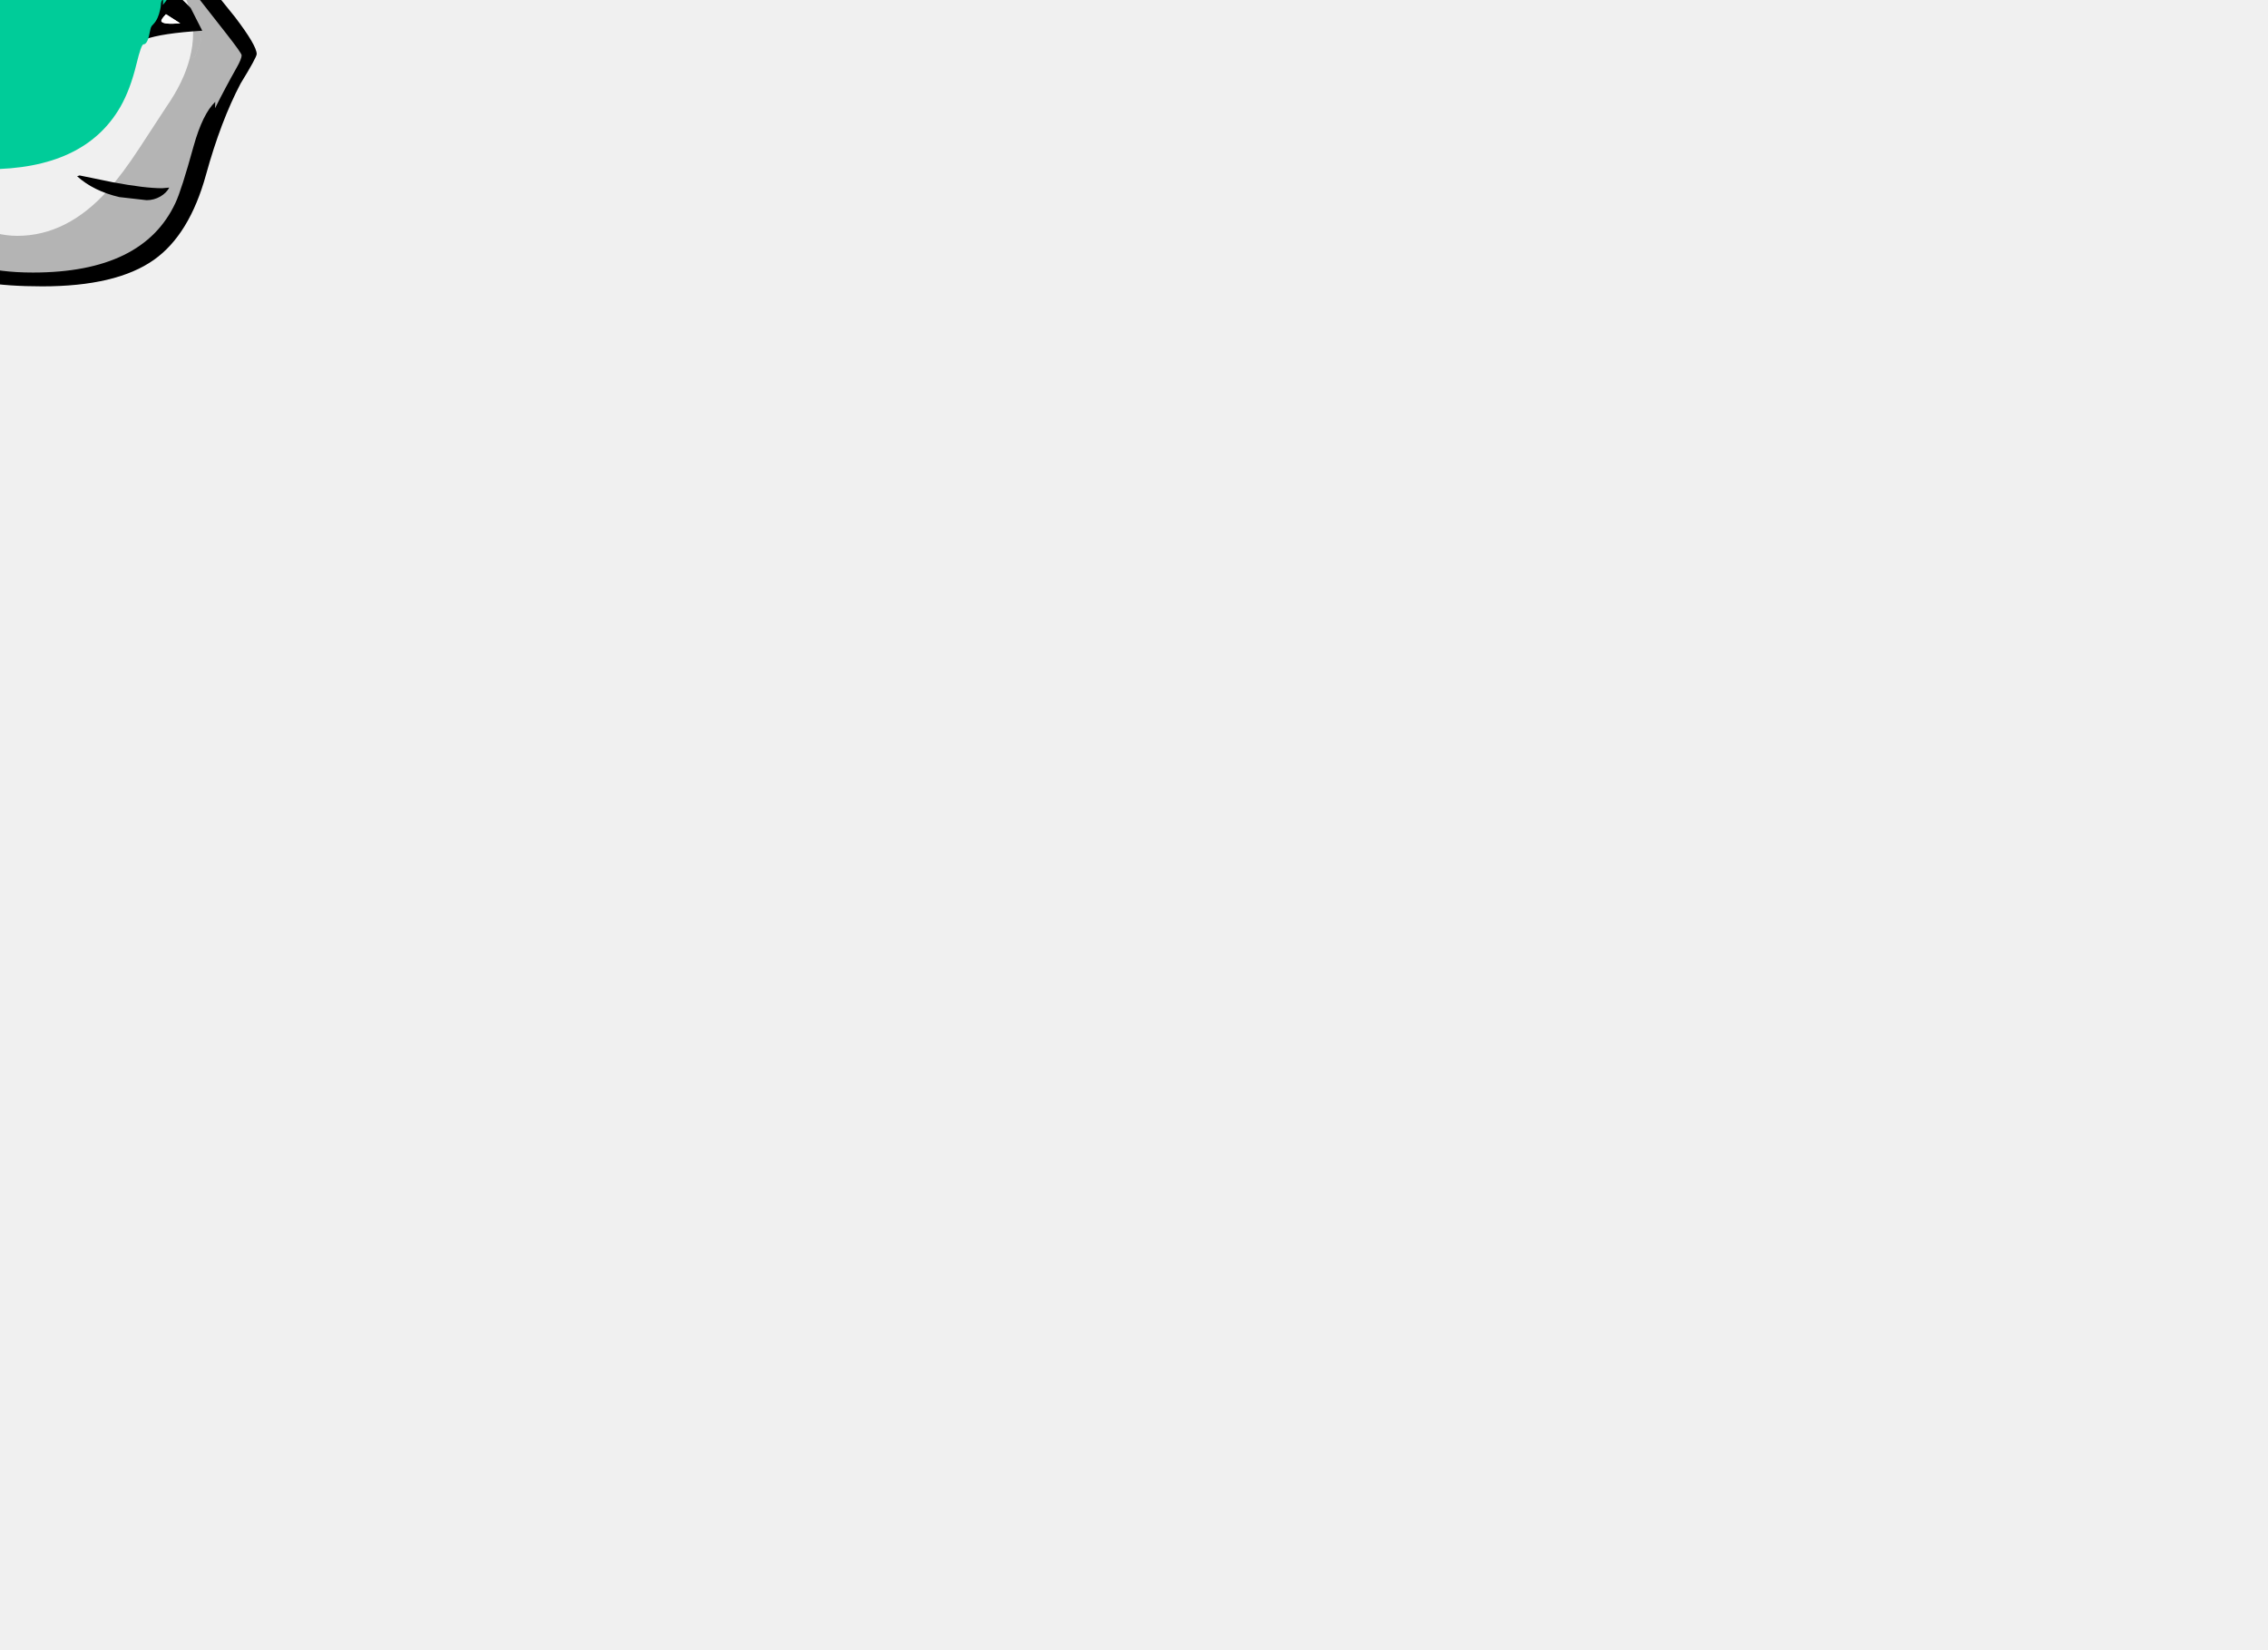
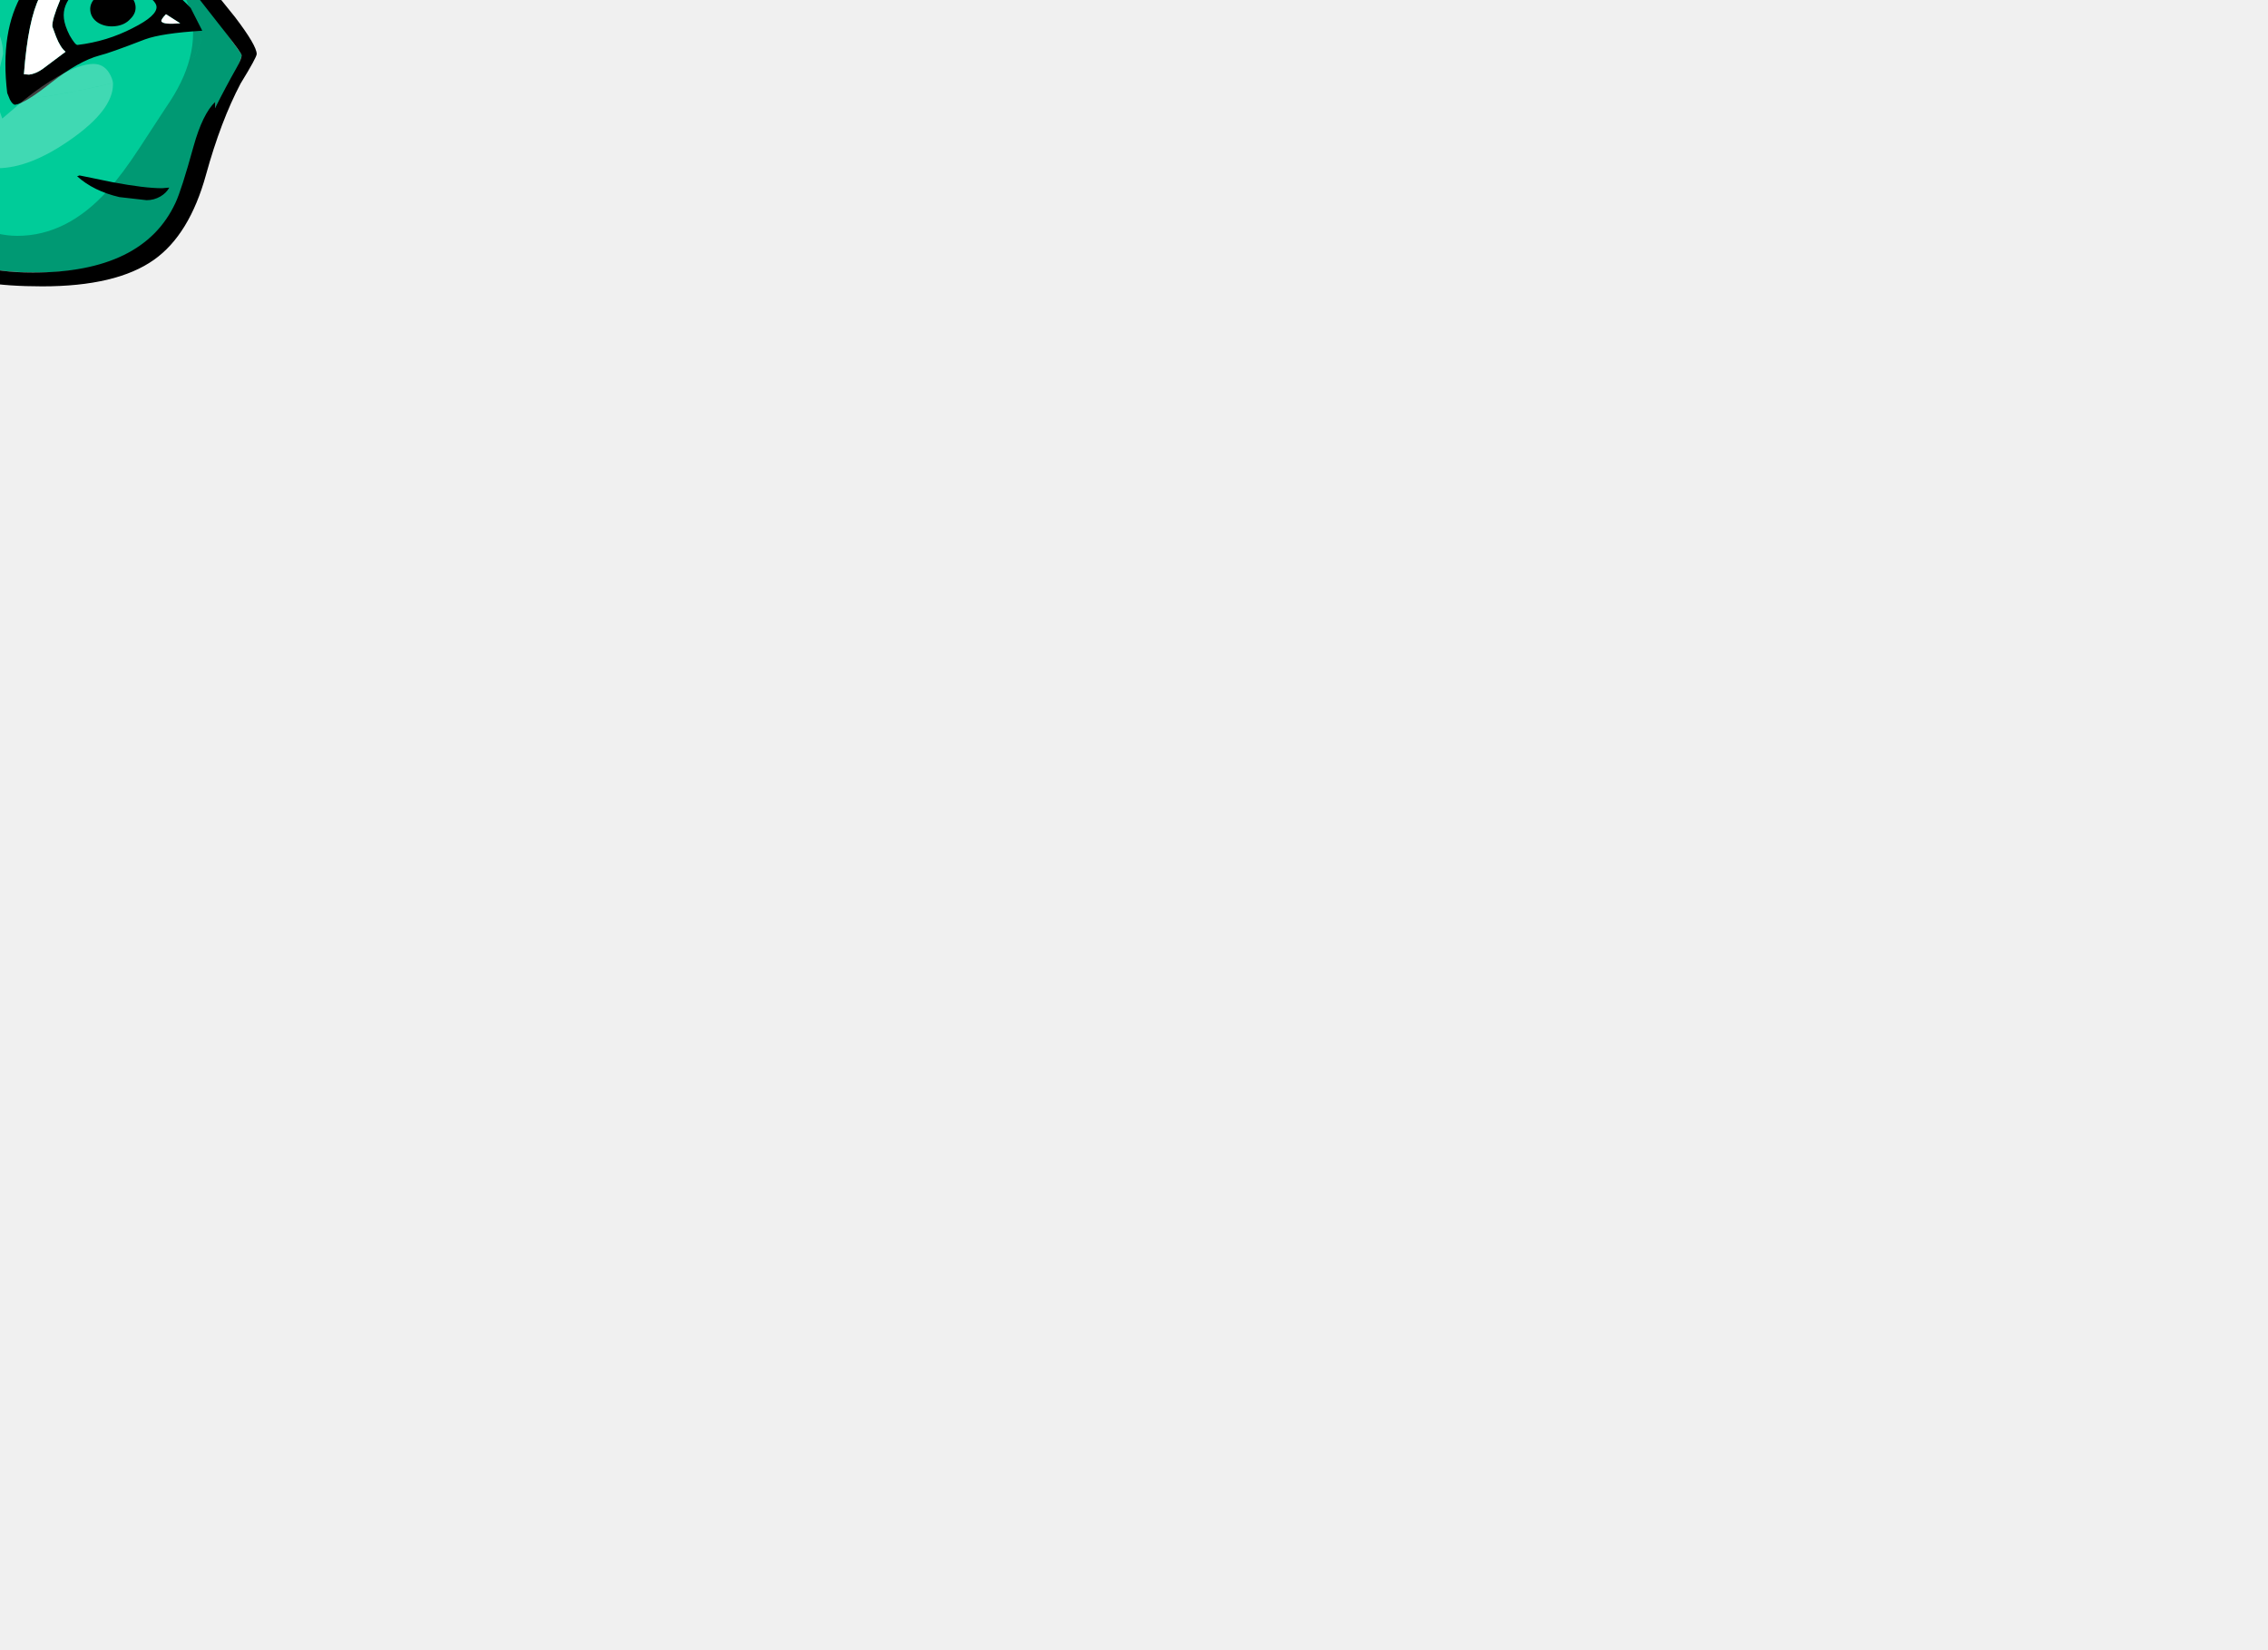
<svg xmlns="http://www.w3.org/2000/svg" xmlns:xlink="http://www.w3.org/1999/xlink" version="1.1" preserveAspectRatio="none" x="0px" y="0px" width="550px" height="400px" viewBox="0 0 550 400">
  <defs>
+     <g id="Parts_Heads_headColorMC_7_Layer1_0_FILL">
+       <path fill="#00CC99" stroke="none" d=" M 55.4 22.8 Q 51 21.5 50.25 24.65 49.15 29.3 47.55 32.05 41.95 41.55 21.35 49.35 25.7 51.5 29.45 53.55 31.55 54.55 37.25 54.7 42.95 54.85 48.45 50.9 53.9 46.9 55.4 22.8 M 117.25 84.35 Q 111.55 76.75 109.95 72.95 108.3 69.1 103.9 62.85 99.5 56.6 94.35 53.2 84.8 45.65 73.7 45.65 57.65 45.65 45.95 54.55 33.8 63.8 30.9 79.55 L 31.75 79.35 30.35 84.5 Q 29.35 87.75 29.35 88.65 29.35 92.5 30.1 95.05 L 32.3 102.15 30.95 101.4 Q 34.2 111.4 39.4 121.5 44.55 131.55 47.4 135.25 50.2 138.9 55.5 140.85 61.1 142.95 72.3 142.95 95.9 142.95 104.6 127.8 107 123.6 108.5 117.4 109.65 112.65 110.2 112.65 111.15 112.65 111.65 110.05 112.5 105.8 114.95 101.55 L 114.9 103.1 Q 117.2 100.4 119.5 95.25 121.35 90.95 121.35 90.1 L 117.25 84.35 Z" />
+     </g>
+     <g id="Parts_Heads_headColorMC2_7_Layer3_0_FILL">
+       <path fill="#00CC99" stroke="none" d=" M 88.25 69.6 Q 84.55 68.25 81.15 71.85 77.7 75.4 77.55 78.2 77.45 80.95 77.75 81.9 L 78.4 84.15 Q 79.35 87.15 80.3 87.4 80.75 88.3 89.35 87.45 97.9 86.55 98.4 85.2 98.85 83.8 100 82.65 101.1 81.5 101.6 79.15 102.8 73.7 97.35 72.3 91.9 70.9 88.25 69.6 Z" />
+     </g>
    <g id="Graphics_Symbol_818_0_Layer4_0_FILL">
      <path fill="#000000" stroke="none" d=" M 119.75 81 L 104.4 61.95 Q 93.2 41.75 67.1 41.75 65.15 41.75 60.4 42.9 L 54.85 44.35 53.9 44.55 Q 57.3 37.75 57.3 28.15 57.3 26.75 55.4 17.6 51.45 20.85 48.1 29.1 46.1 34 43.7 36.45 42.35 34 29.55 22.15 L 28.85 21.5 25.75 17.7 28 20.7 Q 13.4 7.1 10.85 3.75 3.15 -6.3 2.5 -12.75 1.9 -21.85 -1 -26.3 -2.1 -28.05 -2.95 -27.8 -3.8 -27.5 -3.8 -25.1 -3.8 -23.55 -0.8 -9.3 0.3 -3.55 8.5 6.75 15.65 15.7 35.2 33.1 36.6 36.7 36.6 39.5 36.6 41.05 15.95 46.45 15.8 46.45 14.2 45.65 12.35 44.7 11.3 44.35 L 10.75 45 Q 20.05 53.45 24.25 55.85 27.4 57.65 31.35 57.65 L 34.95 57.05 38.2 56 39.1 55.6 31 71.3 Q 23.95 86 23.95 92.2 L 30.05 103.8 Q 36.65 117.35 39.25 127.5 42.05 138.45 49.4 142.45 56.5 146.3 73 146.3 91 146.3 100.1 139.85 108.7 133.75 112.7 119.25 116.3 106.2 121.1 97.1 125 90.75 125 89.95 125 87.9 119.75 81 M 121.35 90.25 Q 121.35 91.1 120.2 93.15 117.4 98.1 114.9 103.1 L 114.95 101.55 Q 111.9 104.45 109.7 112.3 106.75 123 105.3 126.05 97.45 142.95 70.75 142.95 54.4 142.95 48.45 136.05 46.05 133.3 43.2 127.3 L 37.2 114.9 Q 34.8 110.3 32.15 101.7 29.35 92.65 29.35 88.65 L 29.95 86.1 31.75 79.35 30.9 79.55 Q 35.45 62.5 47.45 53.7 58.35 45.65 73.7 45.65 86.25 45.65 94.9 54.15 100.6 59.8 102.2 65.3 L 117.55 84.9 Q 121.35 89.75 121.35 90.25 M 53.8 25.3 L 53.95 28.1 Q 53.95 40.6 48.95 47.5 43.85 54.55 34.25 54.55 32.8 54.55 30.05 53.45 27.35 52.35 21.35 49.35 L 32.15 46.75 Q 37.1 45.4 40.1 43.3 46.85 38.65 52.4 22.65 53.45 23.5 53.8 25.3 M 103.8 122.35 L 102.05 122.5 Q 97.85 122.5 90.1 121.05 L 82.05 119.4 81.45 119.6 Q 85.45 123.2 91.7 124.65 L 98.3 125.4 Q 100.1 125.4 101.65 124.5 103.1 123.65 103.8 122.35 M 86.9 90.3 Q 89.25 89.75 97.9 86.4 102 84.9 111.8 84.3 L 109 78.8 Q 105.2 74.7 100.1 71.8 90.45 66 77.45 67.5 72.55 68.15 68.3 75.05 62.7 84.4 64.5 99.4 L 65.15 101 Q 65.85 102.3 66.45 102.25 68.85 101.9 75.15 96.9 81.85 91.65 86.9 90.3 M 100.7 78.4 Q 100.95 80.65 94.95 83.65 88.7 86.9 81.55 87.75 81 87.8 79.65 85.45 78.45 83.1 78.25 81.35 77.85 78.05 80.65 75.2 83.1 72.85 85.45 72.6 91.8 71.8 96.8 74.7 100.55 76.9 100.7 78.4 M 106.45 82.5 Q 102.4 82.85 101.9 82.05 101.7 81.65 103 80.3 L 106.45 82.5 M 75.45 83.3 L 76.35 85.75 Q 77.4 88.4 78.65 89.4 L 73.05 93.6 Q 71.4 94.75 69.8 94.95 L 68.55 94.85 Q 69.55 81.7 72.35 76.15 75 71 79.55 72 L 77.35 76.8 Q 75.3 81.7 75.45 83.3 M 94.35 81.45 Q 95.85 80 95.6 78.2 95.35 76.45 93.6 75.3 91.95 74.2 89.65 74.5 87.35 74.7 85.95 76.25 84.45 77.7 84.65 79.45 84.85 81.3 86.6 82.4 88.4 83.45 90.7 83.2 93 82.95 94.35 81.45 Z" />
      <path fill="#FFFFFF" stroke="none" d=" M 76.35 85.75 L 75.45 83.3 Q 75.3 81.7 77.35 76.8 L 79.55 72 Q 75 71 72.35 76.15 69.55 81.7 68.55 94.85 L 69.8 94.95 Q 71.4 94.75 73.05 93.6 L 78.65 89.4 Q 77.4 88.4 76.35 85.75 M 101.9 82.05 Q 102.4 82.85 106.45 82.5 L 103 80.3 Q 101.7 81.65 101.9 82.05 Z" />
    </g>
    <g id="Graphics_Symbol_818_0_Layer3_0_FILL">
      <path fill="#000000" fill-opacity="0.251" stroke="none" d=" M 117.05 80.45 Q 111.8 74.45 101.2 59.9 90.6 45.3 75.5 42.55 61.05 45.3 54.95 45.3 L 54.95 46.75 54.75 44.25 56 31.95 55.35 25.5 54.35 18.1 Q 46.2 35.55 43.75 38.25 42.05 40.15 38.85 41.8 L 30.4 45.9 29.75 44.95 28.95 44.75 Q 27.75 44.75 24.8 45.95 21.55 47.25 20.5 48.4 L 22.45 51.4 21.95 51.55 Q 21.7 51.7 21.6 52.2 L 21.65 53 27.55 54.65 31.75 54.8 38.75 54.65 Q 33.25 71 29.1 78.35 24.95 85.65 25.5 90.2 26.05 94.75 31.6 105.5 37.2 116.2 42.15 128.6 47.1 141 52.6 143.35 58.1 145.65 71.05 146 84 146.3 91.5 143.85 98.95 141.4 109.85 119.1 120.7 96.8 121.45 91.6 122.2 86.4 117.05 80.45 M 94.55 61.55 L 97.8 64.45 Q 100.95 66.8 103.45 69.7 107.15 74.1 108.65 78.8 109.6 80.55 110.15 82.35 L 111.55 86.55 110.05 90.55 108.75 91.05 Q 107.3 96.7 103.1 102.75 L 96.6 112.7 Q 92.45 119.05 89 122.9 79.05 134.05 66.95 134.05 56.7 134.05 46.6 123.9 35.1 112.35 35.1 96.5 35.1 87.4 41.9 75.2 48 64.25 52.1 62.45 54.2 61.5 62.3 59.75 72.55 57.45 79.05 57.45 84.45 57.45 90.95 60.5 L 94.1 61.4 94.55 61.55 M 53.9 30.75 Q 50.2 44.05 44.4 48.7 39.75 52.4 30.65 52.4 L 28.75 52.15 28.55 50.8 Q 28.35 49.2 30.55 47.65 31.5 46.95 36.4 44.3 47.25 38.4 53.9 30.75 Z" />
    </g>
    <g id="Graphics_Symbol_818_0_Layer2_0_FILL">
      <path fill="#000000" fill-opacity="0.251" stroke="none" d=" M 108.75 91.05 L 110.05 90.55 111.55 86.55 110.15 82.35 Q 109.6 80.55 108.65 78.8 110.45 84.65 108.75 91.05 M 91.3 60.65 Q 94.85 62.3 97.8 64.45 L 94.55 61.55 94.1 61.4 90.95 60.5 91.3 60.65 Z" />
    </g>
    <g id="Graphics_Symbol_818_0_Layer1_0_FILL">
      <path fill="#FFFFFF" fill-opacity="0.251" stroke="none" d=" M 90.15 97.3 L 90.15 96.95 Q 79.75 99.55 68.7 101 L 63.3 105.6 61.85 101.5 59.5 101.55 Q 55.9 99.55 53.85 97.25 L 52.5 95.95 Q 51 100.95 51 104.35 51 110.5 52.7 113.4 55.25 117.65 62.05 117.65 70 117.65 79.95 110.65 90.15 103.5 90.15 97.3 Z" />
    </g>
    <g id="Graphics_Symbol_818_0_Layer0_0_FILL">
      <path fill="#FFFFFF" fill-opacity="0.251" stroke="none" d=" M 62.05 83.8 Q 60.55 80.35 58.55 78.8 L 58.35 79.6 53.6 92.6 52.5 95.95 53.85 97.25 Q 55.9 99.55 59.5 101.55 L 61.85 101.5 61.25 99.6 63.5 89.95 Q 63.5 87.1 62.05 83.8 M 90.15 96.95 Q 90 95.8 89.2 94.5 87.85 92.35 85.4 92.35 82.1 92.35 76.8 95.4 73 97.55 68.7 101 79.75 99.55 90.15 96.95 Z" />
    </g>
-     <g id="Parts_Heads_headColorMC_7_Layer1_0_FILL">
-       <path fill="#00CC99" stroke="none" d=" M 55.4 22.8 Q 51 21.5 50.25 24.65 49.15 29.3 47.55 32.05 41.95 41.55 21.35 49.35 25.7 51.5 29.45 53.55 31.55 54.55 37.25 54.7 42.95 54.85 48.45 50.9 53.9 46.9 55.4 22.8 M 117.25 84.35 Q 111.55 76.75 109.95 72.95 108.3 69.1 103.9 62.85 99.5 56.6 94.35 53.2 84.8 45.65 73.7 45.65 57.65 45.65 45.95 54.55 33.8 63.8 30.9 79.55 L 31.75 79.35 30.35 84.5 Q 29.35 87.75 29.35 88.65 29.35 92.5 30.1 95.05 L 32.3 102.15 30.95 101.4 Q 34.2 111.4 39.4 121.5 44.55 131.55 47.4 135.25 50.2 138.9 55.5 140.85 61.1 142.95 72.3 142.95 95.9 142.95 104.6 127.8 107 123.6 108.5 117.4 109.65 112.65 110.2 112.65 111.15 112.65 111.65 110.05 112.5 105.8 114.95 101.55 L 114.9 103.1 Q 117.2 100.4 119.5 95.25 121.35 90.95 121.35 90.1 L 117.25 84.35 Z" />
+   </defs>
+   <g transform="matrix( 1, 0, 0, 1, -62.75,-76.85) ">
+     <g transform="matrix( 1, 0, 0, 1, 0,0) ">
+       <use xlink:href="#Parts_Heads_headColorMC_7_Layer1_0_FILL" />
    </g>
-     <g id="Parts_Heads_headColorMC2_7_Layer3_0_FILL">
-       <path fill="#00CC99" stroke="none" d=" M 88.25 69.6 Q 84.55 68.25 81.15 71.85 77.7 75.4 77.55 78.2 77.45 80.95 77.75 81.9 L 78.4 84.15 Q 79.35 87.15 80.3 87.4 80.75 88.3 89.35 87.45 97.9 86.55 98.4 85.2 98.85 83.8 100 82.65 101.1 81.5 101.6 79.15 102.8 73.7 97.35 72.3 91.9 70.9 88.25 69.6 Z" />
+   </g>
+   <g transform="matrix( 1, 0, 0, 1, -62.75,-76.85) ">
+     <g transform="matrix( 1, 0, 0, 1, 0,0) ">
+       <use xlink:href="#Parts_Heads_headColorMC2_7_Layer3_0_FILL" />
    </g>
-   </defs>
+   </g>
  <g transform="matrix( 1, 0, 0, 1, -62.75,-76.85) ">
    <g transform="matrix( 1, 0, 0, 1, 0,0) ">
      <g transform="matrix( 1, 0, 0, 1, 0,0) ">
        <use xlink:href="#Graphics_Symbol_818_0_Layer4_0_FILL" />
      </g>
      <g transform="matrix( 1, 0, 0, 1, 0,0) ">
        <use xlink:href="#Graphics_Symbol_818_0_Layer3_0_FILL" />
      </g>
      <g transform="matrix( 1, 0, 0, 1, 0,0) ">
        <use xlink:href="#Graphics_Symbol_818_0_Layer2_0_FILL" />
      </g>
      <g transform="matrix( 1, 0, 0, 1, 0,0) ">
        <use xlink:href="#Graphics_Symbol_818_0_Layer1_0_FILL" />
      </g>
      <g transform="matrix( 1, 0, 0, 1, 0,0) ">
        <use xlink:href="#Graphics_Symbol_818_0_Layer0_0_FILL" />
      </g>
    </g>
    <g id="hat1" transform="matrix( 0.9839172, -0.175293, 0.175293, 0.9839172, 45.2,78.25) ">
      <g id="colorMC" transform="matrix( 0.9999847, 0, 0, 0.9999847, 0,0) " />
      <g id="colorMC2" transform="matrix( 1, 0, 0, 1, 0,0) " />
    </g>
    <g id="hat2" transform="matrix( 0.9733734, -0.2247314, 0.2247314, 0.9733734, 38,60.6) ">
      <g id="colorMC_FL" transform="matrix( 0.9999847, 0, 0, 0.9999847, 0,0) " />
      <g id="colorMC2_FL" transform="matrix( 1, 0, 0, 1, 0,0) " />
    </g>
    <g id="hat3" transform="matrix( 0.9602661, -0.2753754, 0.2753754, 0.9602661, 26,48.4) ">
      <g id="colorMC_FL_FL" transform="matrix( 0.9999847, 0, 0, 0.9999847, 0,0) " />
      <g id="colorMC2_FL_FL" transform="matrix( 1, 0, 0, 1, 0,0) " />
    </g>
    <g id="hat4" transform="matrix( 0.9445801, -0.3252411, 0.3252411, 0.9445801, 18.85,34.5) ">
      <g id="colorMC_FL_FL_FL" transform="matrix( 0.9999847, 0, 0, 0.9999847, 0,0) " />
      <g id="colorMC2_FL_FL_FL" transform="matrix( 1, 0, 0, 1, 0,0) " />
    </g>
  </g>
-   <g transform="matrix( 1, 0, 0, 1, -75.4,-101.9) ">
-     <g transform="matrix( 1, 0, 0, 1, 0,0) ">
-       <use xlink:href="#Parts_Heads_headColorMC_7_Layer1_0_FILL" />
-     </g>
-   </g>
-   <g transform="matrix( 1, 0, 0, 1, -62.75,-76.85) ">
-     <g transform="matrix( 1, 0, 0, 1, 0,0) ">
-       <use xlink:href="#Parts_Heads_headColorMC2_7_Layer3_0_FILL" />
-     </g>
-   </g>
</svg>
